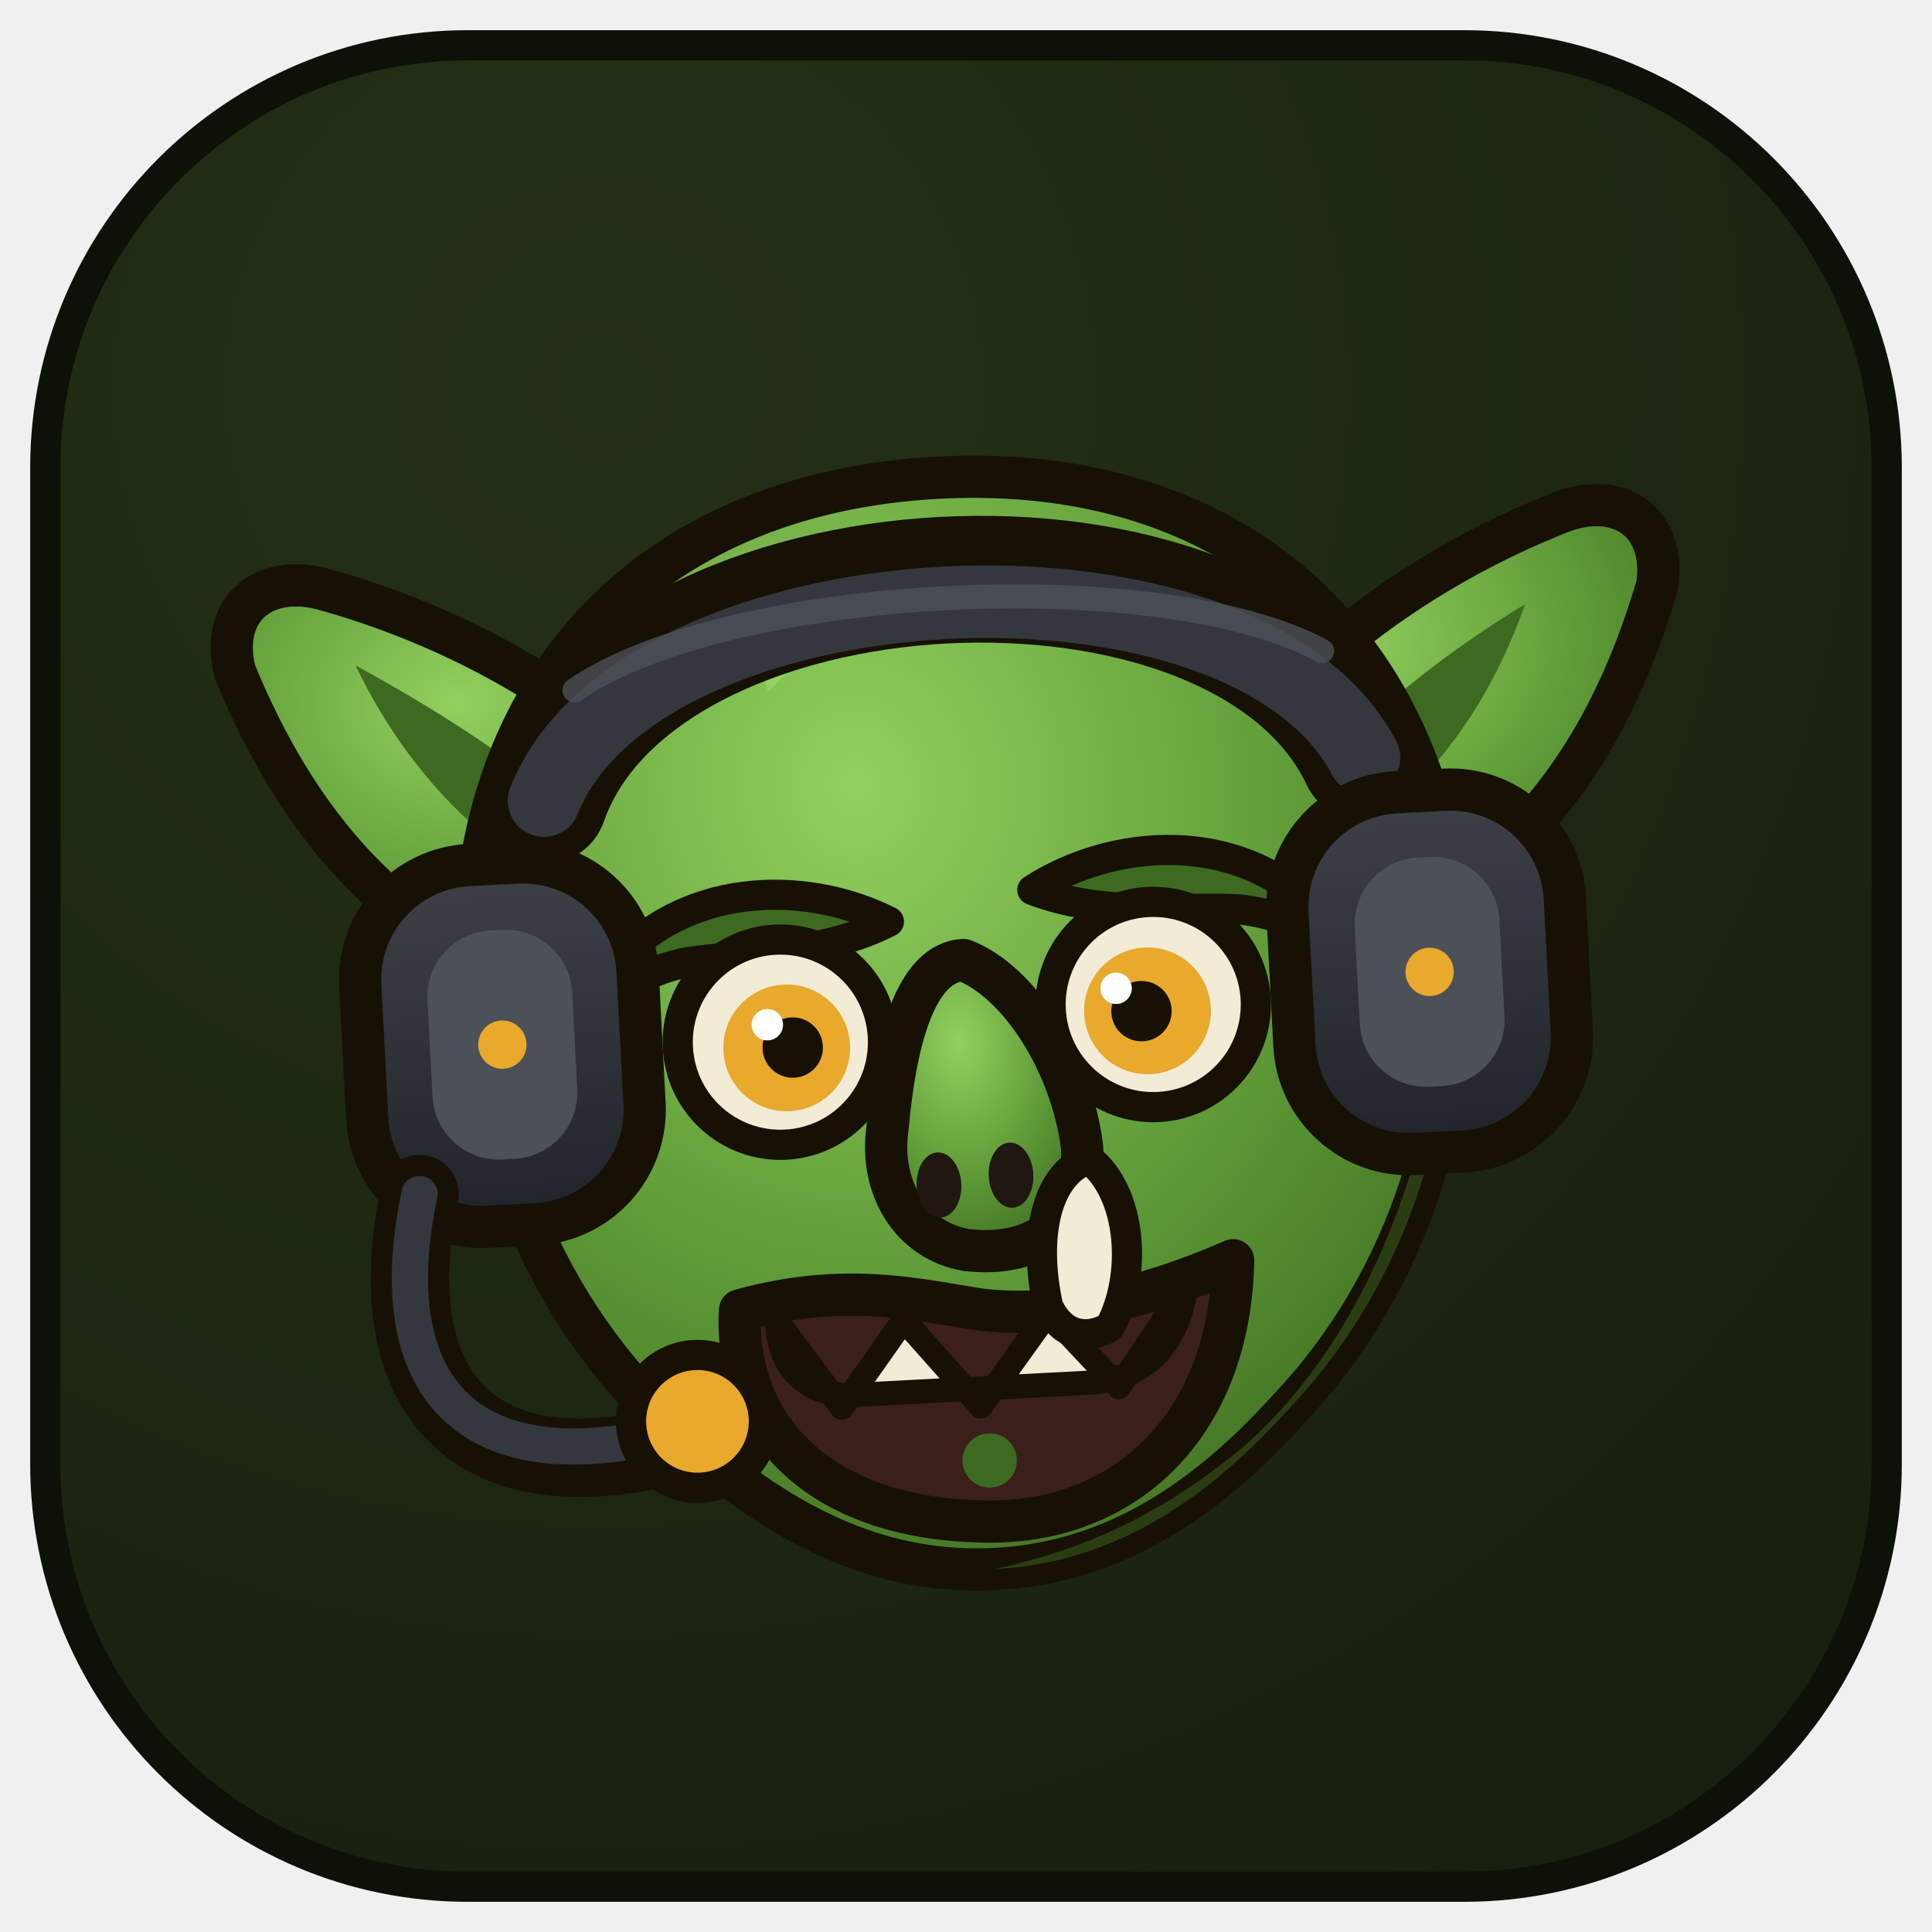
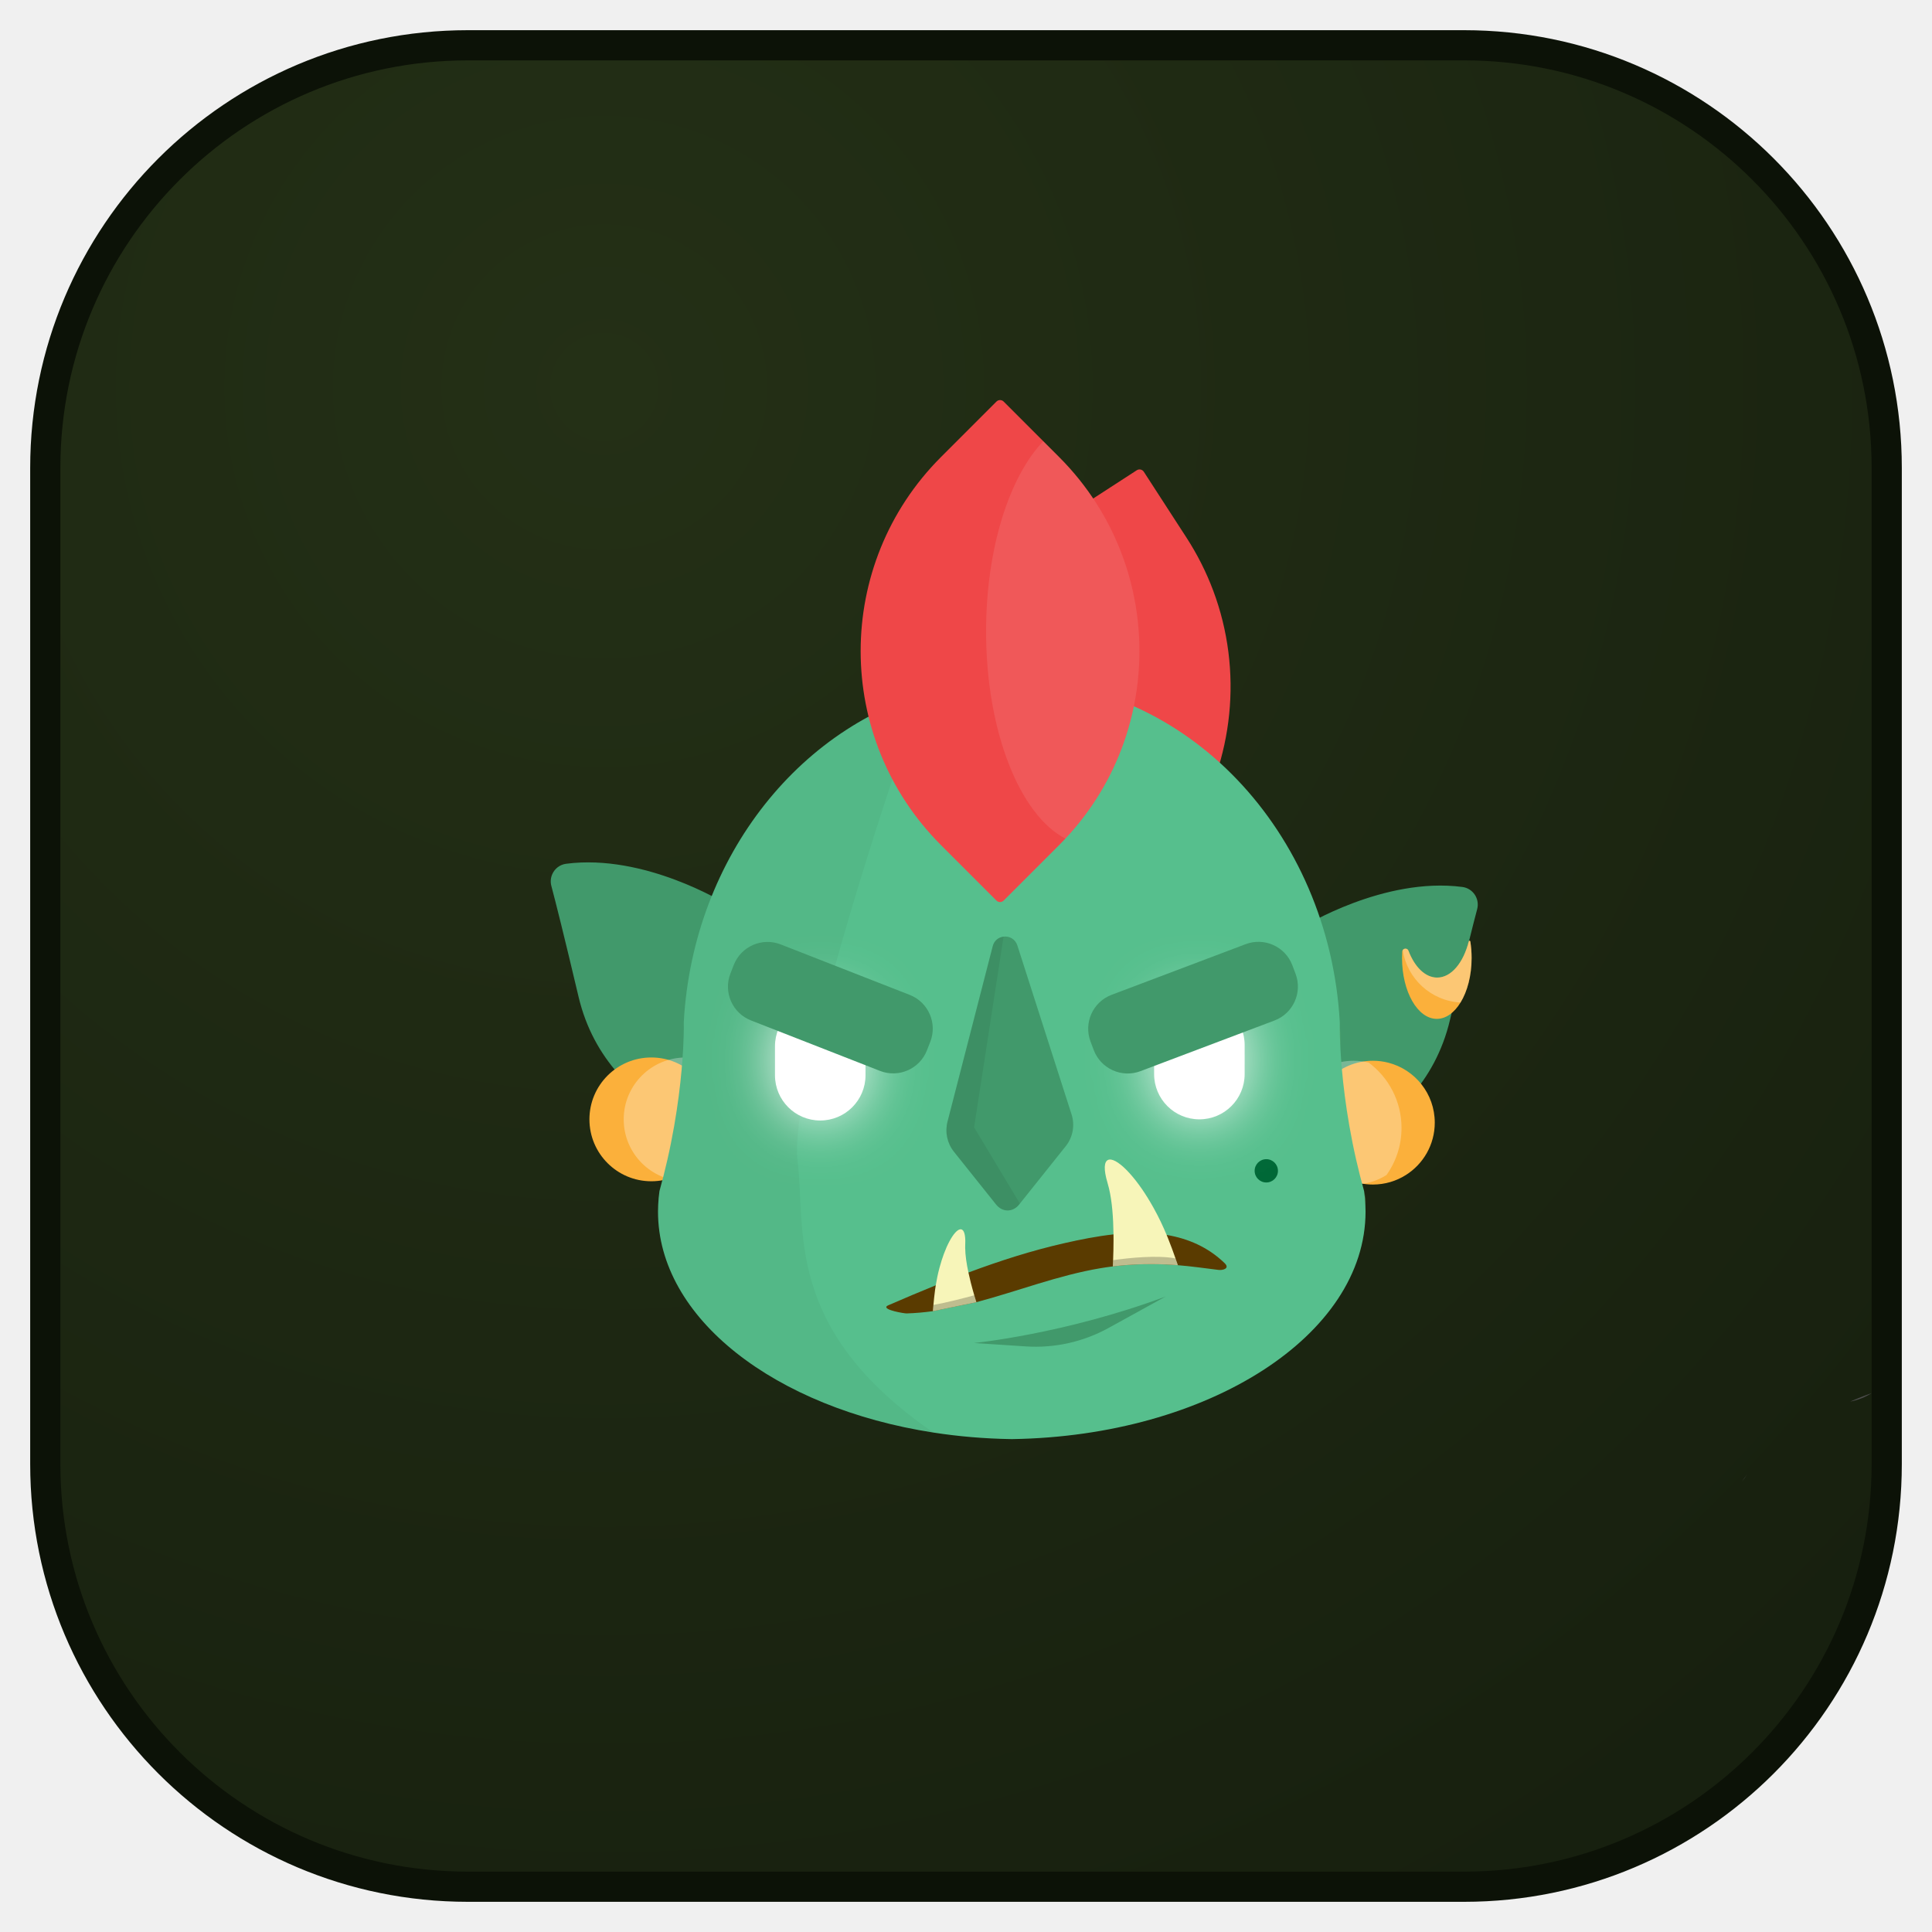
<svg xmlns="http://www.w3.org/2000/svg" viewBox="0 0 256 256" width="256" height="256">
  <defs>
    <radialGradient id="plate" cx="30%" cy="18%" r="120%">
      <stop offset="0%" stop-color="#243016" />
      <stop offset="100%" stop-color="#141c0d" />
    </radialGradient>
-     <radialGradient id="skin" cx="40%" cy="28%" r="82%">
-       <stop offset="0%" stop-color="#92d15f" />
-       <stop offset="55%" stop-color="#5f9c37" />
-       <stop offset="100%" stop-color="#3d6a20" />
-     </radialGradient>
-     <linearGradient id="cup" x1="0" y1="0" x2="0" y2="1">
-       <stop offset="0%" stop-color="#3d4147" />
-       <stop offset="100%" stop-color="#21232a" />
-     </linearGradient>
-     <style>
-       .ink  { stroke:#171105; stroke-width:7;   stroke-linejoin:round; stroke-linecap:round; }
-       .ink5 { stroke:#171105; stroke-width:5;   stroke-linejoin:round; stroke-linecap:round; }
-     </style>
  </defs>
  <rect x="6" y="6" width="244" height="244" rx="56" fill="url(#plate)" />
  <rect x="6" y="6" width="244" height="244" rx="56" fill="none" stroke="#0c1207" stroke-width="4" />
-   <g transform="translate(128 132) scale(0.8) translate(-128 -128)">
-     <g transform="rotate(-3 128 130)">
-       <path class="ink" fill="url(#skin)" d="M86 128 C50 126 24 108 10 68 C8 58 15 52 25 55 C64 68 92 96 102 126 Z" />
-       <path class="ink" fill="url(#skin)" d="M170 126 C206 124 232 106 246 66 C248 56 241 50 231 53 C192 66 164 94 154 124 Z" />
-       <path fill="#3d6a20" d="M82 116 C58 108 40 92 30 68 C56 84 74 100 90 124 Z" />
-       <path fill="#3d6a20" d="M174 114 C198 106 214 92 224 68 C198 82 182 98 166 120 Z" />
-       <path class="ink" fill="url(#skin)" d="M128 42       C177 42 207 73 209 118       C210 150 199 179 178 199       C162 215 146 223 128 223       C110 223 94 215 78 199       C57 179 46 150 47 118       C49 73 79 42 128 42 Z" />
-       <path fill="#3d6a20" opacity="0.5" d="M128 223 C146 223 162 215 178 199 C199 179 210 150 209 118 C207 153 193 187 170 205 C154 217 140 221 128 223 Z" />
-       <path fill="#a9db76" opacity="0.55" d="M94 60 C114 46 148 46 166 58 C142 54 116 58 98 76 Z" />
-       <path class="ink5" fill="#3d6a20" d="M70 120 C82 107 102 107 116 115 C105 120 92 119 82 120 C76 121 72 123 68 127 Z" />
-       <path class="ink5" fill="#3d6a20" d="M186 116 C174 103 154 103 140 111 C151 116 164 115 174 116 C180 117 184 119 188 123 Z" />
-       <circle class="ink5" cx="97" cy="134" r="17" fill="#f2ecd6" />
-       <circle class="ink5" cx="159" cy="131" r="17" fill="#f2ecd6" />
-       <circle cx="98" cy="135" r="10.5" fill="#e8a92c" />
-       <circle cx="158" cy="132" r="10.5" fill="#e8a92c" />
-       <circle cx="99" cy="135" r="5" fill="#171105" />
-       <circle cx="157" cy="132" r="5" fill="#171105" />
-       <circle cx="95" cy="131" r="2.6" fill="#fff" />
-       <circle cx="153" cy="128" r="2.6" fill="#fff" />
-       <path class="ink" fill="url(#skin)" d="M128 122 C137 126 145 140 146 154 C146 166 138 172 126 170 C117 168 112 159 114 149 C116 135 120 122 128 122 Z" />
-       <ellipse cx="122" cy="159" rx="3.7" ry="5.4" fill="#201810" />
-       <ellipse cx="134" cy="158" rx="3.7" ry="5.4" fill="#201810" />
-       <path class="ink" fill="#3a1f1c" d="M88 178 C106 174 118 178 128 180 C140 182 154 180 170 174 C168 202 149 217 126 215 C99 213 86 197 88 178 Z" />
-       <path fill="#f2ecd6" stroke="#171105" stroke-width="4" stroke-linejoin="round" d="M94 180 L104 195 L115 181 L127 196 L139 181 L150 194 L162 178          C160 188 154 193 145 193 L105 193 C97 192 94 187 94 180 Z" />
-       <path class="ink5" fill="#f2ecd6" d="M139 180 C137 168 140 158 147 156 C154 162 154 176 149 184 C145 186 141 185 139 180 Z" />
-       <circle cx="62" cy="150" r="5" fill="#3d6a20" />
-       <circle cx="196" cy="146" r="4.5" fill="#3d6a20" />
-       <circle cx="128" cy="205" r="4.5" fill="#3d6a20" />
-       <path d="M60 92 C78 48 178 48 196 92" fill="none" stroke="#171105" stroke-width="21" stroke-linecap="round" />
-       <path d="M60 92 C78 53 178 53 196 92" fill="none" stroke="#34383e" stroke-width="12" stroke-linecap="round" />
-       <path d="M66 74 C92 58 164 58 190 74" fill="none" stroke="#4c5057" stroke-width="4" stroke-linecap="round" opacity="0.8" />
-       <rect class="ink" x="28" y="102" width="46" height="60" rx="19" fill="url(#cup)" />
-       <rect x="39" y="113" width="24" height="38" rx="11" fill="#4c5057" />
-       <circle cx="51" cy="132" r="4" fill="#e8a92c" />
-       <rect class="ink" x="182" y="98" width="46" height="60" rx="19" fill="url(#cup)" />
-       <rect x="193" y="109" width="24" height="38" rx="11" fill="#4c5057" />
-       <circle cx="205" cy="128" r="4" fill="#e8a92c" />
-       <path d="M36 156 C28 186 40 206 74 200" fill="none" stroke="#171105" stroke-width="13" stroke-linecap="round" />
-       <path d="M36 156 C28 186 40 204 74 198" fill="none" stroke="#34383e" stroke-width="6" stroke-linecap="round" />
-       <circle class="ink5" cx="80" cy="196" r="11" fill="#e8a92c" />
+   <svg x="8" y="8" width="240" height="240" viewBox="0 0 1200 1200">
+     <defs>
+       <style>
+         .cls-1 {
+           filter: url(#outer-glow-2);
+         }
+ 
+         .cls-2 {
+           filter: url(#outer-glow-1);
+         }
+ 
+         .cls-3 {
+           fill: #5a3b00;
+         }
+ 
+         .cls-4 {
+           opacity: .09;
+         }
+ 
+         .cls-4, .cls-5, .cls-6 {
+           fill: #fff;
+         }
+ 
+         .cls-5 {
+           opacity: .29;
+         }
+ 
+         .cls-7 {
+           fill: #4d4d4d;
+         }
+ 
+         .cls-8 {
+           fill: #cce2e7;
+         }
+ 
+         .cls-9 {
+           fill: #ef4748;
+         }
+ 
+         .cls-10 {
+           opacity: .23;
+         }
+ 
+         .cls-11 {
+           opacity: .07;
+         }
+ 
+         .cls-12 {
+           opacity: .04;
+         }
+ 
+         .cls-13 {
+           fill: #89d47f;
+           opacity: .26;
+         }
+ 
+         .cls-14 {
+           fill: #56bf8d;
+         }
+ 
+         .cls-15 {
+           fill: #f7f5b9;
+         }
+ 
+         .cls-16 {
+           fill: #41996b;
+         }
+ 
+         .cls-17 {
+           fill: #fbb03b;
+         }
+ 
+         .cls-18 {
+           fill: #006837;
+         }
+       </style>
+       <filter id="outer-glow-1" x="415.91" y="565.46" width="175" height="194" filterUnits="userSpaceOnUse">
+         <feOffset dx="0" dy="0" />
+         <feGaussianBlur result="blur" stdDeviation="19" />
+         <feFlood flood-color="#fff" flood-opacity=".91" />
+         <feComposite in2="blur" operator="in" />
+         <feComposite in="SourceGraphic" />
+       </filter>
+       <filter id="outer-glow-2" x="667.1" y="564.69" width="175" height="194" filterUnits="userSpaceOnUse">
+         <feOffset dx="0" dy="0" />
+         <feGaussianBlur result="blur-2" stdDeviation="19" />
+         <feFlood flood-color="#fff" flood-opacity=".91" />
+         <feComposite in2="blur-2" operator="in" />
+         <feComposite in="SourceGraphic" />
+       </filter>
+     </defs>
+     <path class="cls-13" d="M667.83,860.52c.16.01.32.01.48.01-.16.01-.32.01-.48.01v-.02Z" />
+     <path class="cls-8" d="M630.33,410.55c-.16,0-.32,0-.48.01h0s.48-.01.48-.01Z" />
+     <path class="cls-9" d="M748.22,510.51c-12.72,20.68-29.79,39.09-50.89,53.75-1.66,1.15-3.33,2.27-5.03,3.37l-43.57,28.23c-1.56,1.01-3.64.56-4.65-.99l-28.23-43.57c-54.61-84.3-30.56-196.9,53.73-251.51l43.57-28.24c1.56-1.01,3.64-.56,4.65.99l20.2,31.19,8.03,12.39c7.33,11.31,13.24,23.13,17.78,35.25,19.89,53.11,13.45,112-15.59,159.13Z" />
+     <path class="cls-16" d="M456.61,718.86s-93.47-14.63-113.3-98.47c-9.7-41-15.07-62.33-18.02-73.42-.75-2.79-.42-5.6.7-8.01,1.62-3.5,4.93-6.15,9.09-6.69,52.03-6.82,105.37,26.29,105.37,26.29l2.27,22.53,13.89,137.77Z" />
+     <path class="cls-16" d="M823.5,573.93s53.35-33.11,105.37-26.29c7.03.92,11.62,7.85,9.79,14.7-2.95,11.1-8.32,32.43-18.02,73.42-19.84,83.84-113.31,98.47-113.31,98.47l16.16-160.3Z" />
+     <circle class="cls-17" cx="391.52" cy="701.61" r="41.01" />
+     <path class="cls-17" d="M910.57,703.78c0,14.62-7.64,27.44-19.15,34.7-6.33,4-13.82,6.31-21.85,6.31-22.65,0-41.01-18.36-41.01-41.01s18.36-41,41.01-41c3.48,0,6.86.43,10.09,1.25,17.76,4.49,30.91,20.58,30.91,39.75Z" />
+     <path class="cls-5" d="M888.54,707.28c0,11.62-3.68,22.39-9.94,31.2-6.33,4-13.82,6.31-21.85,6.31-22.65,0-41.01-18.36-41.01-41.01s18.36-41,41.01-41c3.48,0,6.86.43,10.09,1.25,13.17,9.83,21.7,25.54,21.7,43.25Z" />
+     <path class="cls-5" d="M446.02,705.11c0,11.62-3.68,22.39-9.94,31.2-6.33,4-13.82,6.31-21.85,6.31-22.65,0-41.01-18.36-41.01-41.01s18.36-41,41.01-41c3.48,0,6.86.43,10.09,1.25,13.17,9.83,21.7,25.54,21.7,43.25Z" />
+     <path class="cls-14" d="M864.71,762.73c0,81.96-104.16,148.64-233.9,150.71-.16.01-.32.01-.48.01s-.32,0-.48-.01c-17.71-.28-34.94-1.77-51.49-4.34-104.74-16.21-182.41-75.6-182.41-146.37,0-1.48.03-2.95.11-4.41v-.02c.13-3.08.42-6.13.85-9.16v-.02c1.95-6.98,3.67-13.79,5.17-20.39.01-.02.01-.04.02-.05,7.13-31.27,9.64-57.76,10.51-74.11v-.06c.57-10.69.43-17.04.42-17.53v-.03c6.23-109.98,78.82-200.02,173.93-221.51,13.86-3.14,28.2-4.81,42.89-4.88.16-.01.32-.01.48-.01s.32,0,.48.01c115.42.54,209.68,100.38,216.82,226.39v.03c0,.49-.15,6.84.42,17.53v.06c.87,16.35,3.38,42.84,10.51,74.11.01,0,.01.03.02.05,1.5,6.6,3.22,13.41,5.17,20.39v.02c.43,3.03.72,6.08.85,9.16v.02c.08,1.46.11,2.93.11,4.41Z" />
+     <path class="cls-3" d="M767.27,801.34c-8.94-1.07-17.9-2.4-26.88-3.11-.77-.07-1.54-.13-2.31-.18-13.6-.91-27.29-.68-40.81.98-2.68.33-5.36.72-8.02,1.16-28.28,4.73-54.93,15.28-82.38,22.53l-28.83,5.96c-5.71.79-11.49,1.31-17.35,1.5-1.48.05-15.55-2.26-13.24-4.73.22-.23.59-.47,1.14-.7,10.39-4.5,20.85-8.95,31.38-13.22,7.17-2.91,14.39-5.74,21.64-8.45,20.84-7.78,42.03-14.57,63.72-19.49,10.34-2.35,21.32-4.55,32.39-5.78,11.85-1.33,23.81-1.54,35.21.37,14.08,2.36,27.31,7.95,38.43,18.7,3.57,3.46-.99,4.83-4.09,4.46Z" />
+     <path class="cls-12" d="M578.36,909.1c-104.74-16.21-182.41-75.6-182.41-146.37,0-1.48.03-2.95.11-4.41v-.02c.13-3.08.42-6.13.85-9.16v-.02c1.95-6.98,3.67-13.79,5.17-20.39.01-.02.01-.04.02-.05,7.13-31.27,9.64-57.76,10.51-74.11v-.06c.57-10.69.43-17.04.42-17.53v-.03c6.23-109.98,78.82-200.02,173.93-221.51l-35.72,60.91s-68.69,204.24-62.87,252.38c5.69,47.15-9.18,111.99,89.99,180.37Z" />
+     <circle class="cls-18" cx="798.95" cy="735.7" r="7.72" />
+     <path class="cls-8" d="M630.81,410.55h-.48.48Z" />
+     <path class="cls-13" d="M668.31,860.53c.16,0,.32,0,.48-.01v.02c-.16,0-.32,0-.48-.01Z" />
+     <path class="cls-13" d="M848.06,652.33c0,.73,0,1.45-.01,2.18-.57-10.69-.43-17.04-.42-17.53.28,5.08.43,10.19.43,15.35Z" />
+     <path class="cls-13" d="M864.6,758.3c-.13-3.08-.42-6.13-.85-9.16,1.04,3.72,1.29,6.75.85,9.16Z" />
+     <g class="cls-2">
+       <rect class="cls-6" x="473.45" y="623.19" width="59.97" height="79.17" rx="29.98" ry="29.98" />
    </g>
-   </g>
+     <g class="cls-1">
+       <rect class="cls-6" x="724.64" y="622.42" width="59.97" height="79.17" rx="29.98" ry="29.98" />
+     </g>
+     <rect class="cls-16" x="678.95" y="600.56" width="142.94" height="54.07" rx="24.02" ry="24.02" transform="translate(1674.246 949.4072) rotate(159.2987)" />
+     <rect class="cls-16" x="440.24" y="600.56" width="139.8" height="54.07" rx="24.02" ry="24.02" transform="translate(756.5853 1397.912) rotate(-158.6357)" />
+     <path class="cls-7" d="M1200,883c-4.28,2.69-9.09,4.6-14.22,5.6,8.33-3.62,13.88-5.49,14.22-5.6Z" />
+     <path class="cls-7" d="M1117.4,937.01c-1.01,1.57-2.12,3.08-3.32,4.5,1.06-1.53,2.17-3.03,3.32-4.5Z" />
+     <path class="cls-17" d="M934.98,594.68c0,11.66-2.82,22.16-7.34,29.52-4.11,6.72-9.63,10.83-15.71,10.83-12.73,0-23.05-18.06-23.05-40.35,0-1.42.04-2.81.12-4.19.03-.41.15-.76.34-1.05.86-1.32,3.13-1.35,3.8.41,4.09,10.74,11.08,17.82,19.01,17.82,9.37,0,17.42-9.88,20.94-24.01.14-.56.94-.53,1.03.03.56,3.5.86,7.18.86,10.99Z" />
+     <path class="cls-15" d="M740.39,798.23c-.77-.07-1.54-.13-2.31-.18-13.6-.91-27.29-.68-40.81.98.04-.75.07-1.5.11-2.26.03-.63.06-1.26.08-1.89.17-4.23.27-8.6.28-12.98,0-1.36,0-2.73-.02-4.09-.13-11.1-.95-22.01-3.01-30.57-.26-1.1-.54-2.14-.84-3.14-.4-1.32-.72-2.56-1-3.7-3.76-15.98,4.38-15.45,15.57-3.03,2.59,2.86,5.34,6.35,8.16,10.43,2.53,3.68,5.1,7.82,7.64,12.38,3.54,6.36,6.35,12.38,8.69,18,.31.75.61,1.49.91,2.22,1.91,4.74,3.51,9.18,4.96,13.31.01.02.01.03.02.05.54,1.54,1.06,3.03,1.57,4.47Z" />
+     <path class="cls-15" d="M606.87,822.72l-28.83,5.96c.13-1.33.25-2.7.38-4.14.28-3.06.6-6.38,1.09-9.97.14-.99.29-2,.46-3.04.58-3.6,1.36-7.48,2.47-11.62.9-3.37,1.89-6.47,2.93-9.26,1.16-3.11,2.37-5.82,3.58-8.09,5.23-9.87,10.41-11.55,10.59-.58,0,.78-.01,1.64-.05,2.56-.03.7-.04,1.42-.03,2.17.05,4.82.89,10.51,2.15,16.37.46,2.18.98,4.39,1.54,6.58.73,2.88,1.52,5.74,2.33,8.49.46,1.56.93,3.09,1.39,4.57Z" />
+     <path class="cls-9" d="M704.4,452.4c-8.12,22.88-20.97,44.45-38.54,63.2-1.38,1.47-2.78,2.92-4.21,4.35l-36.71,36.71c-1.32,1.31-3.44,1.31-4.76,0l-36.71-36.71c-71.02-71.03-71.02-186.17,0-257.19l36.71-36.72c1.32-1.31,3.44-1.31,4.76,0l26.27,26.28,10.44,10.44c9.53,9.53,17.78,19.85,24.75,30.76,30.55,47.78,36.55,106.72,18,158.88Z" />
+     <path class="cls-4" d="M704.4,452.4c-8.12,22.88-20.97,44.45-38.54,63.2-30.21-15.57-52.56-71.13-52.56-137.28,0-54.9,15.4-102.5,37.91-126l10.44,10.44c9.53,9.53,17.78,19.85,24.75,30.76,30.55,47.78,36.55,106.72,18,158.88Z" />
+     <g>
+       <path class="cls-16" d="M666.04,719.43l-30.34,37.99-.46.58c-4.22,5.28-11.12,5.28-15.33,0l-27.91-34.95c-4.47-5.59-6.04-12.96-4.26-19.89l29.96-116.3c.98-3.8,3.97-5.94,7.17-6.32,3.74-.45,7.75,1.46,9.16,5.84l35.9,111.9c2.34,7.26.88,15.2-3.89,21.16Z" />
+       <path class="cls-11" d="M635.71,757.42l-.46.58c-4.22,5.28-11.12,5.28-15.33,0l-27.91-34.95c-4.47-5.59-6.04-12.96-4.26-19.89l29.96-116.3c.98-3.8,3.97-5.94,7.17-6.32l-19.52,126.35,30.35,50.53Z" />
+     </g>
+     <path class="cls-16" d="M605.32,849.78s59.86-5.86,126.94-30.8l-37.87,20.86c-16.72,9.21-35.72,13.44-54.77,12.19l-34.31-2.25Z" />
+     <path class="cls-5" d="M934.98,594.68c0,11.66-2.82,22.16-7.34,29.52-19.53-1.06-35.42-15.77-38.3-34.76.86-1.32,3.13-1.35,3.8.41,4.09,10.74,11.08,17.82,19.01,17.82,9.37,0,17.42-9.88,20.94-24.01.14-.56.94-.53,1.03.03.56,3.5.86,7.18.86,10.99Z" />
+     <path class="cls-10" d="M740.39,798.23c-.77-.07-1.54-.13-2.31-.18-13.6-.91-27.29-.68-40.81.98.04-.75.07-1.5.11-2.26.03-.63.06-1.26.08-1.89,11.59-1.63,29.16-3.36,41.34-1.17.01.02.01.03.02.05.54,1.54,1.06,3.03,1.57,4.47Z" />
+     <path class="cls-10" d="M606.87,822.72l-28.83,5.96c.13-1.33.25-2.7.38-4.14,9.09-1.6,20.51-4.59,27.06-6.39.46,1.56.93,3.09,1.39,4.57Z" />
+   </svg>
</svg>
